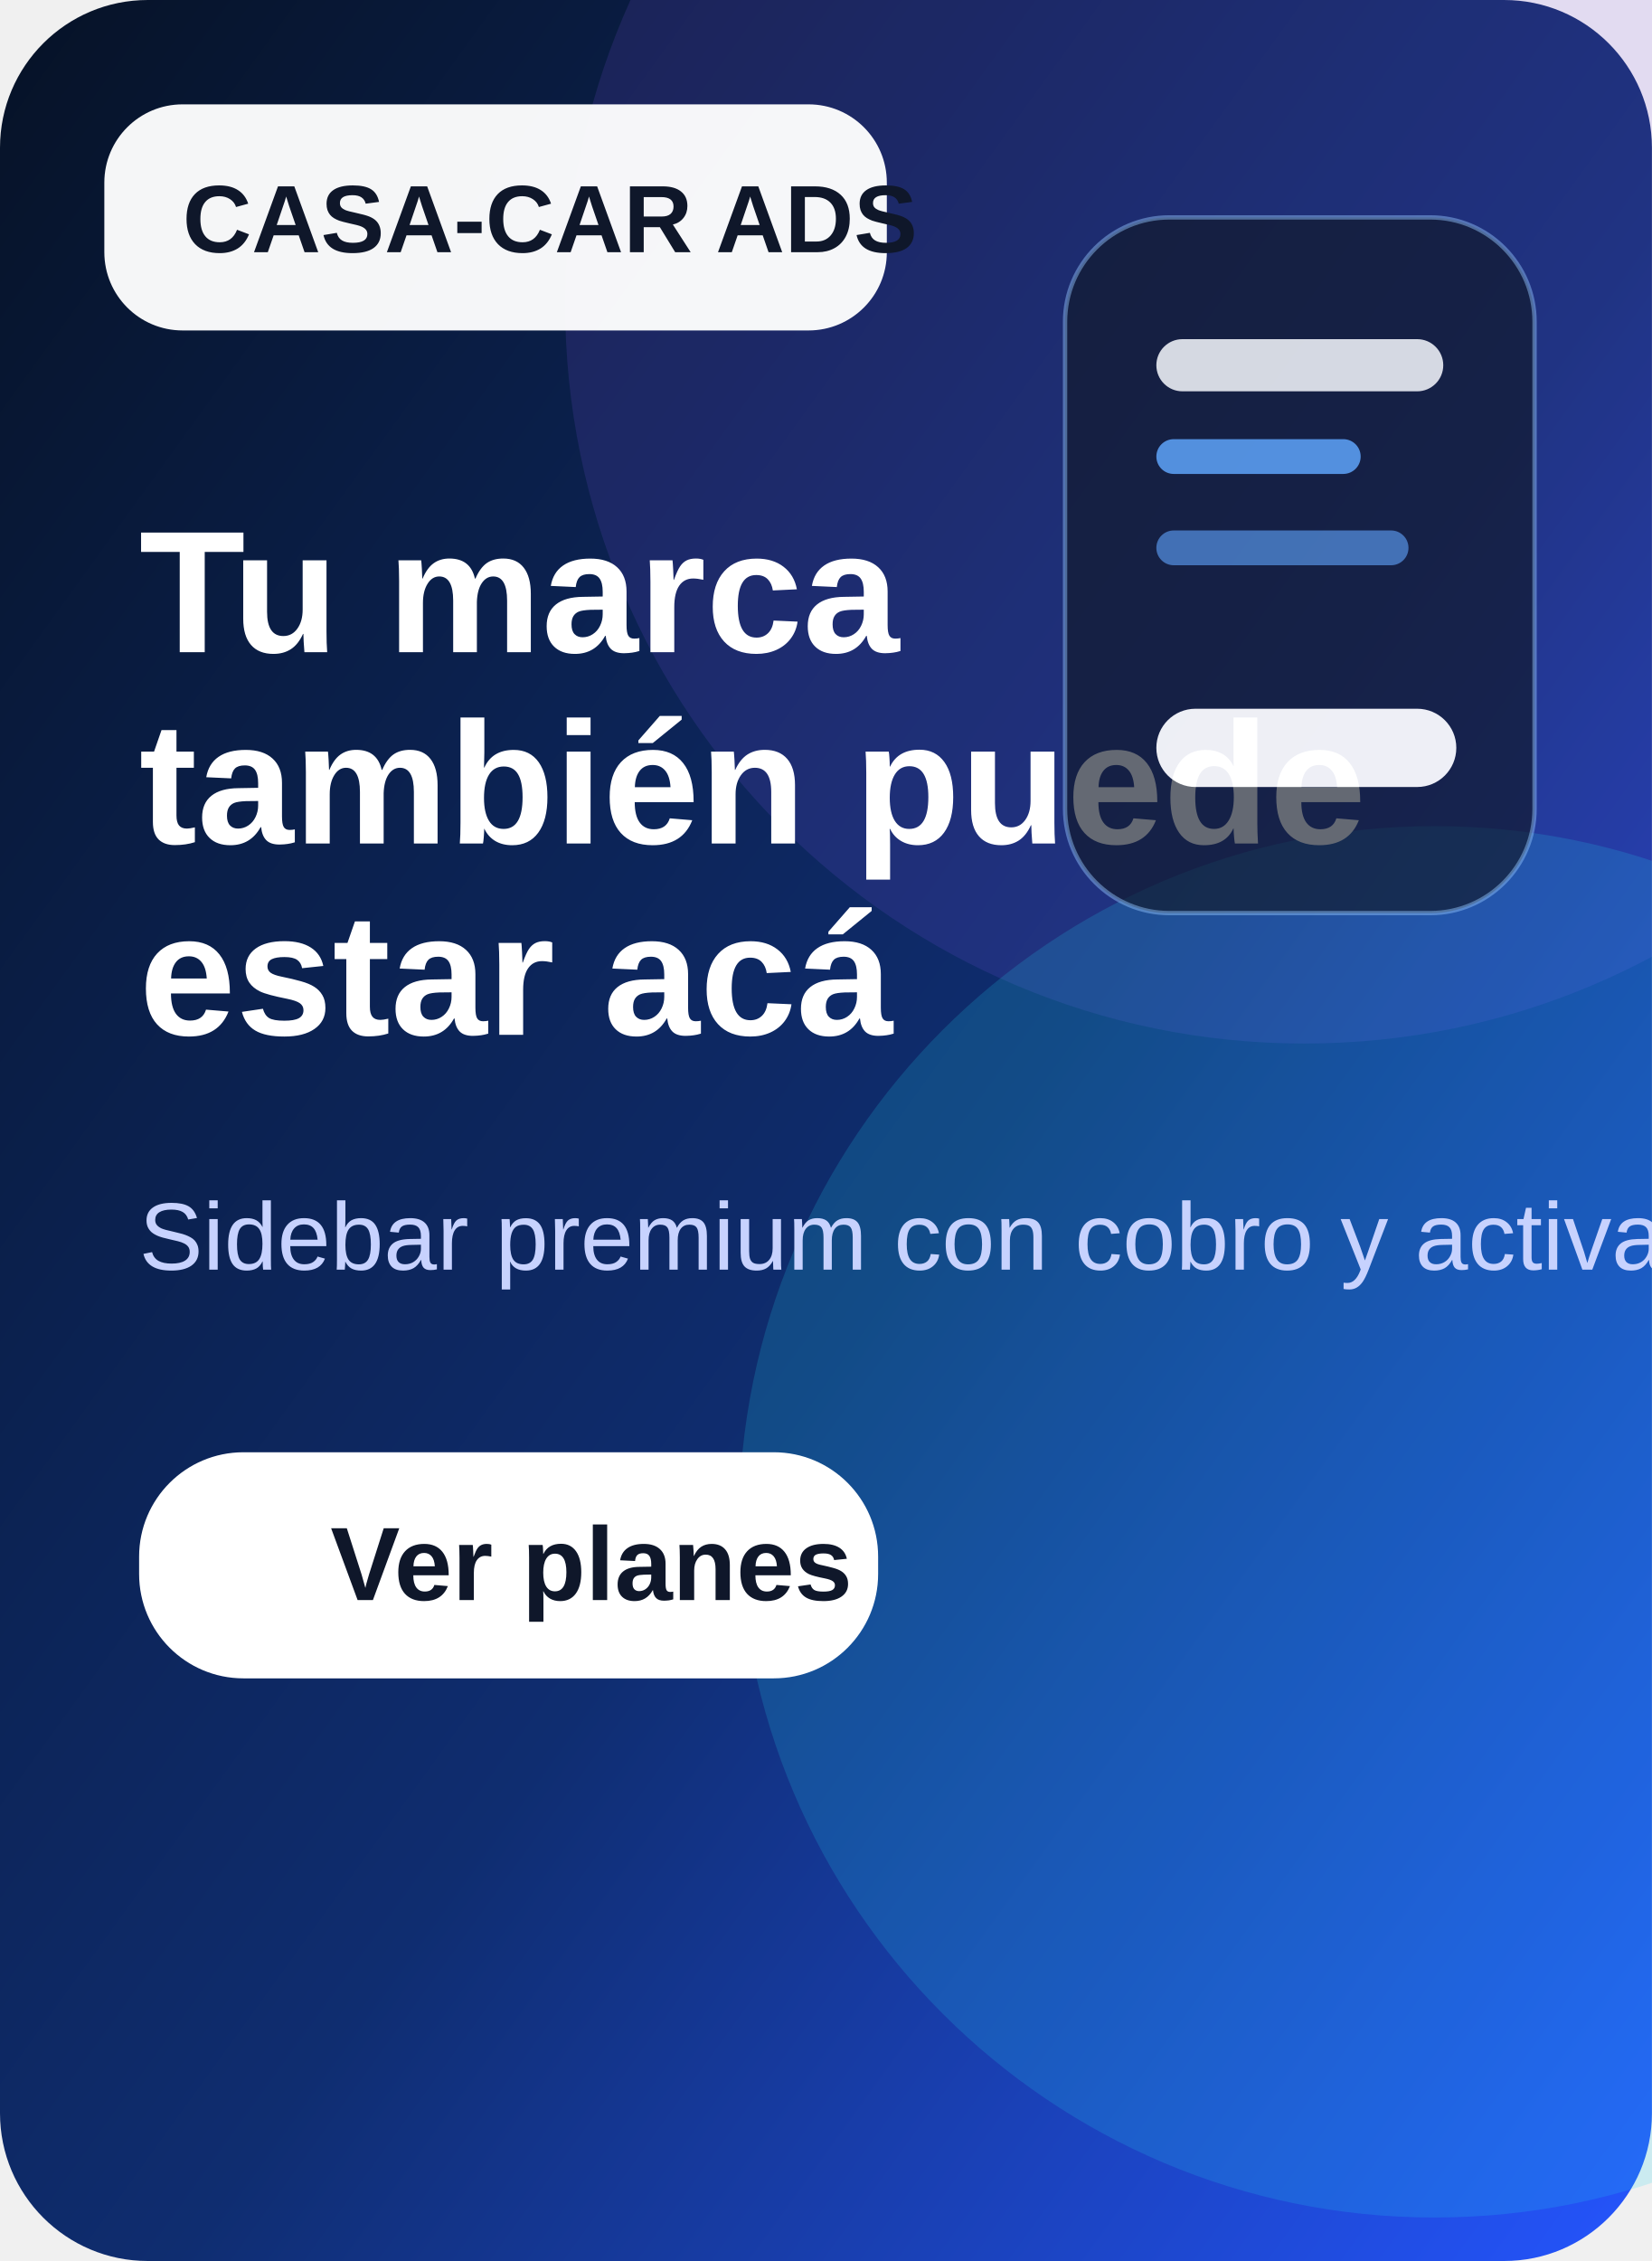
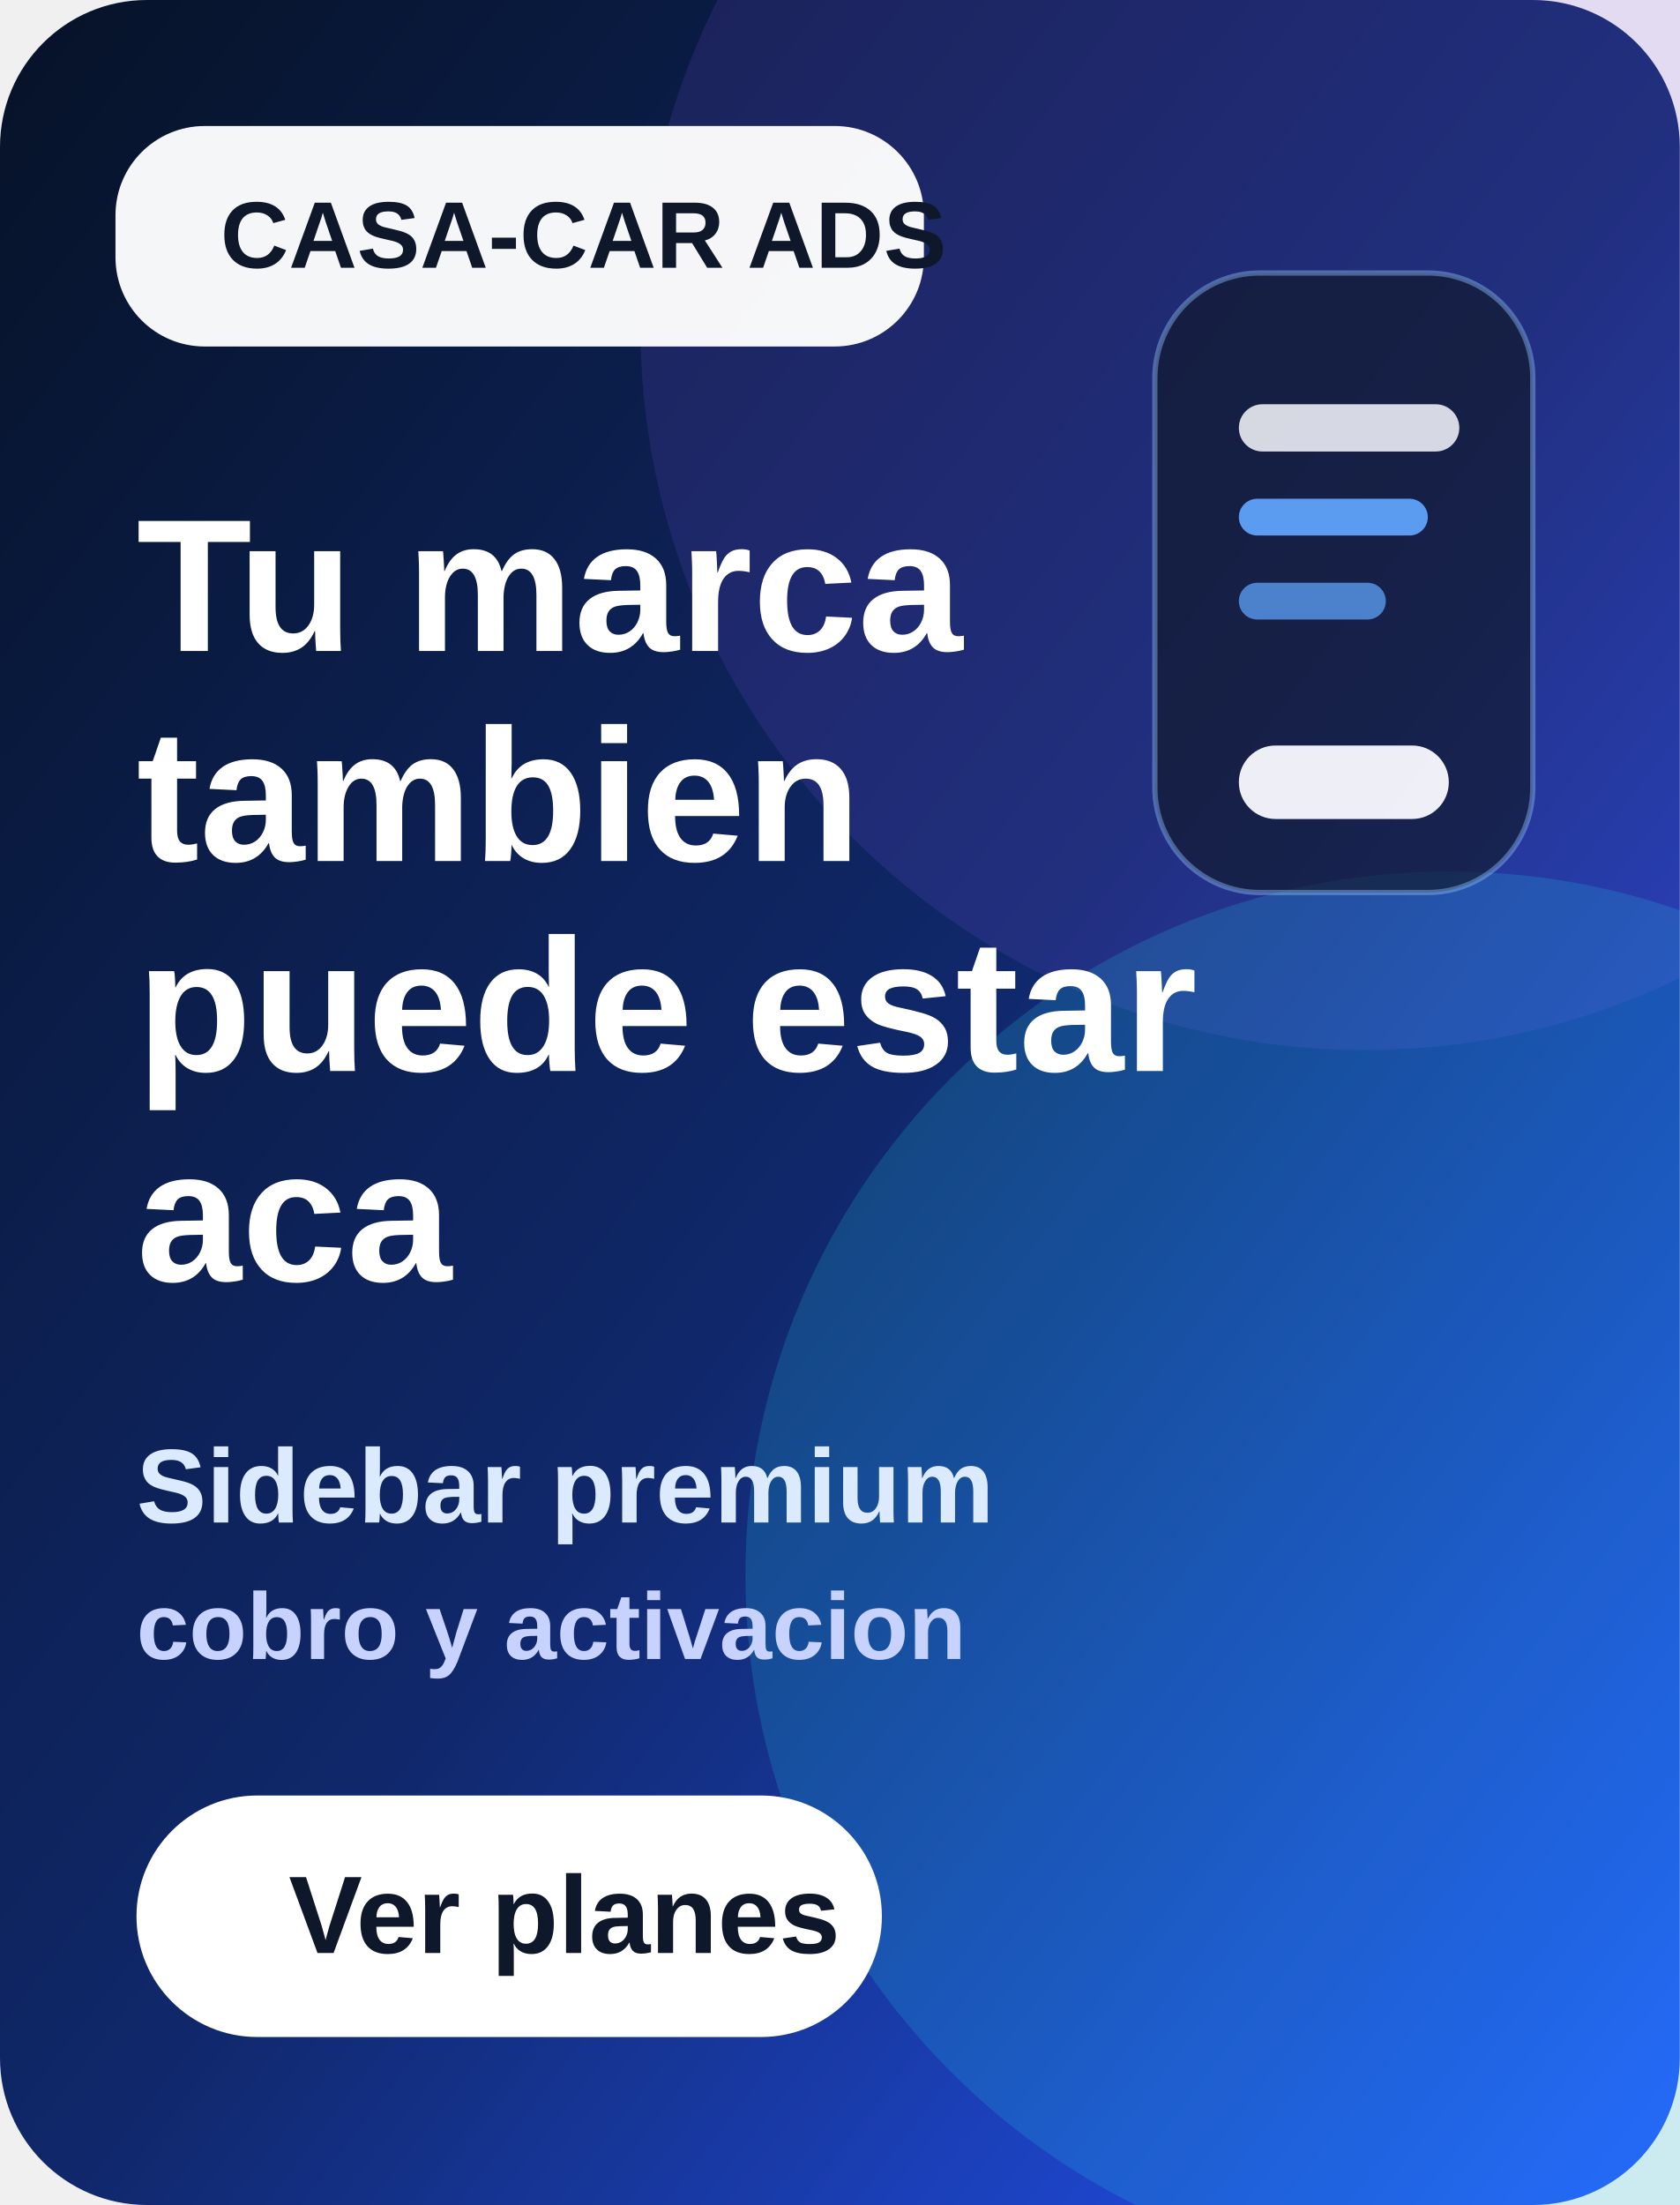
- <svg xmlns="http://www.w3.org/2000/svg" width="380" height="520" viewBox="0 0 380 520" fill="none">
+ <svg xmlns="http://www.w3.org/2000/svg" width="320" height="420" viewBox="0 0 320 420" fill="none">
  <defs>
    <linearGradient id="g" x1="0" y1="0" x2="1" y2="1">
      <stop offset="0%" stop-color="#061226" />
-       <stop offset="55%" stop-color="#0f2d70" />
+       <stop offset="52%" stop-color="#10286b" />
      <stop offset="100%" stop-color="#2555ff" />
    </linearGradient>
-     <linearGradient id="shine" x1="0" y1="0" x2="1" y2="0">
-       <stop offset="0%" stop-color="#ffffff" stop-opacity="0.18" />
-       <stop offset="100%" stop-color="#ffffff" stop-opacity="0" />
-     </linearGradient>
  </defs>
-   <rect width="380" height="520" rx="34" fill="url(#g)" />
-   <circle cx="300" cy="70" r="170" fill="#8b5cf6" fill-opacity="0.14" />
-   <circle cx="330" cy="350" r="160" fill="#22d3ee" fill-opacity="0.18" />
-   <rect x="24" y="24" width="180" height="52" rx="18" fill="#fff" fill-opacity="0.96" />
-   <text x="42" y="58" fill="#0f172a" font-family="Arial" font-size="22" font-weight="700">CASA-CAR ADS</text>
-   <text x="32" y="150" fill="#fff" font-family="Arial" font-size="40" font-weight="800">Tu marca</text>
-   <text x="32" y="194" fill="#fff" font-family="Arial" font-size="40" font-weight="800">también puede</text>
-   <text x="32" y="238" fill="#fff" font-family="Arial" font-size="40" font-weight="800">estar acá</text>
-   <text x="32" y="292" fill="#c7d2fe" font-family="Arial" font-size="22">Sidebar premium con cobro y activación automática</text>
-   <rect x="32" y="334" width="170" height="52" rx="24" fill="#fff" />
-   <text x="76" y="368" fill="#0f172a" font-family="Arial" font-size="24" font-weight="800">Ver planes</text>
+   <rect width="320" height="420" rx="28" fill="url(#g)" />
+   <circle cx="260" cy="62" r="138" fill="#8b5cf6" fill-opacity="0.14" />
+   <circle cx="276" cy="300" r="134" fill="#22d3ee" fill-opacity="0.18" />
+   <rect x="22" y="24" width="154" height="42" rx="17" fill="#ffffff" fill-opacity="0.96" />
+   <text x="42" y="51" fill="#0f172a" font-family="Arial, sans-serif" font-size="18" font-weight="800">CASA-CAR ADS</text>
  <g opacity="0.92">
-     <rect x="245" y="50" width="108" height="160" rx="24" fill="#111827" fill-opacity="0.70" stroke="#93c5fd" stroke-opacity="0.5" />
-     <rect x="266" y="78" width="66" height="12" rx="6" fill="#e5e7eb" />
-     <rect x="266" y="101" width="47" height="8" rx="4" fill="#60a5fa" fill-opacity="0.9" />
-     <rect x="266" y="122" width="58" height="8" rx="4" fill="#60a5fa" fill-opacity="0.65" />
-     <rect x="266" y="163" width="69" height="18" rx="9" fill="#fff" />
+     <rect x="220" y="52" width="72" height="118" rx="20" fill="#111827" fill-opacity="0.70" stroke="#93c5fd" stroke-opacity="0.45" />
+     <rect x="236" y="77" width="42" height="9" rx="4.5" fill="#e5e7eb" />
+     <rect x="236" y="95" width="36" height="7" rx="3.5" fill="#60a5fa" />
+     <rect x="236" y="111" width="28" height="7" rx="3.5" fill="#60a5fa" fill-opacity="0.78" />
+     <rect x="236" y="142" width="40" height="14" rx="7" fill="#ffffff" />
  </g>
-   <text x="-30" y="500" transform="rotate(-90 -30 500)" fill="url(#shine)" font-family="Arial" font-size="86" font-weight="800">CASA-CAR</text>
+   <text x="26" y="124" fill="#ffffff" font-family="Arial, sans-serif" font-size="36" font-weight="900">Tu marca</text>
+   <text x="26" y="164" fill="#ffffff" font-family="Arial, sans-serif" font-size="36" font-weight="900">tambien</text>
+   <text x="26" y="204" fill="#ffffff" font-family="Arial, sans-serif" font-size="36" font-weight="900">puede estar</text>
+   <text x="26" y="244" fill="#ffffff" font-family="Arial, sans-serif" font-size="36" font-weight="900">aca</text>
+   <text x="26" y="290" fill="#dbeafe" font-family="Arial, sans-serif" font-size="20" font-weight="700">Sidebar premium</text>
+   <text x="26" y="316" fill="#c7d2fe" font-family="Arial, sans-serif" font-size="18" font-weight="700">cobro y activacion</text>
+   <rect x="26" y="342" width="142" height="46" rx="23" fill="#ffffff" />
+   <text x="55" y="372" fill="#0f172a" font-family="Arial, sans-serif" font-size="21" font-weight="900">Ver planes</text>
</svg>
